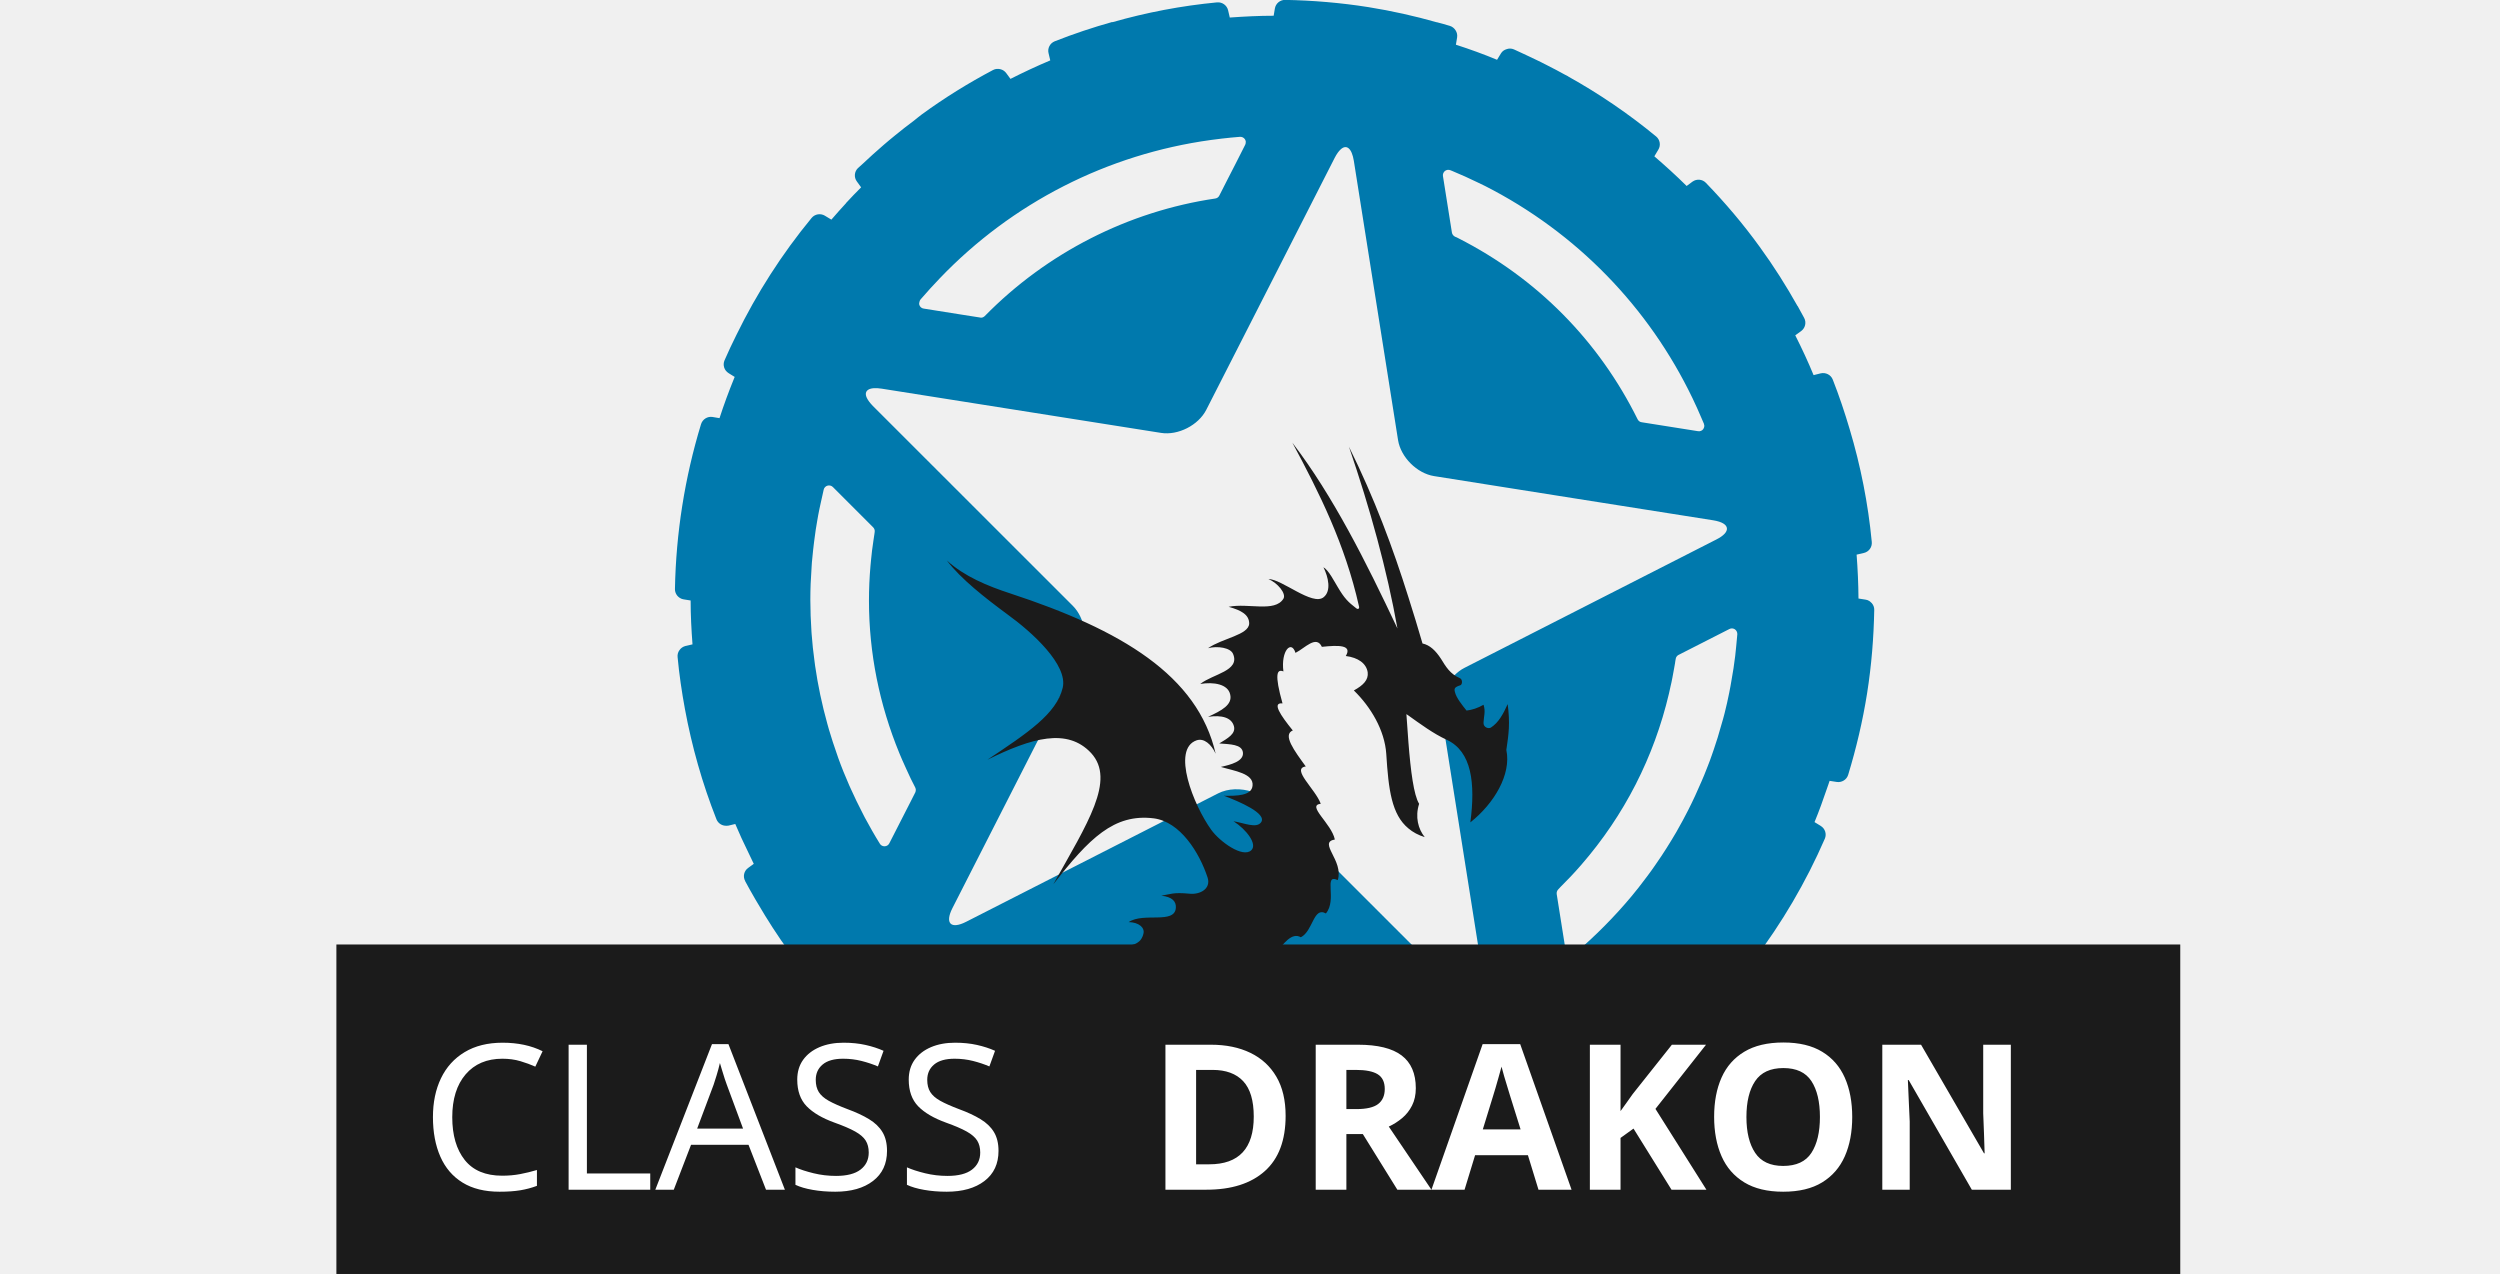
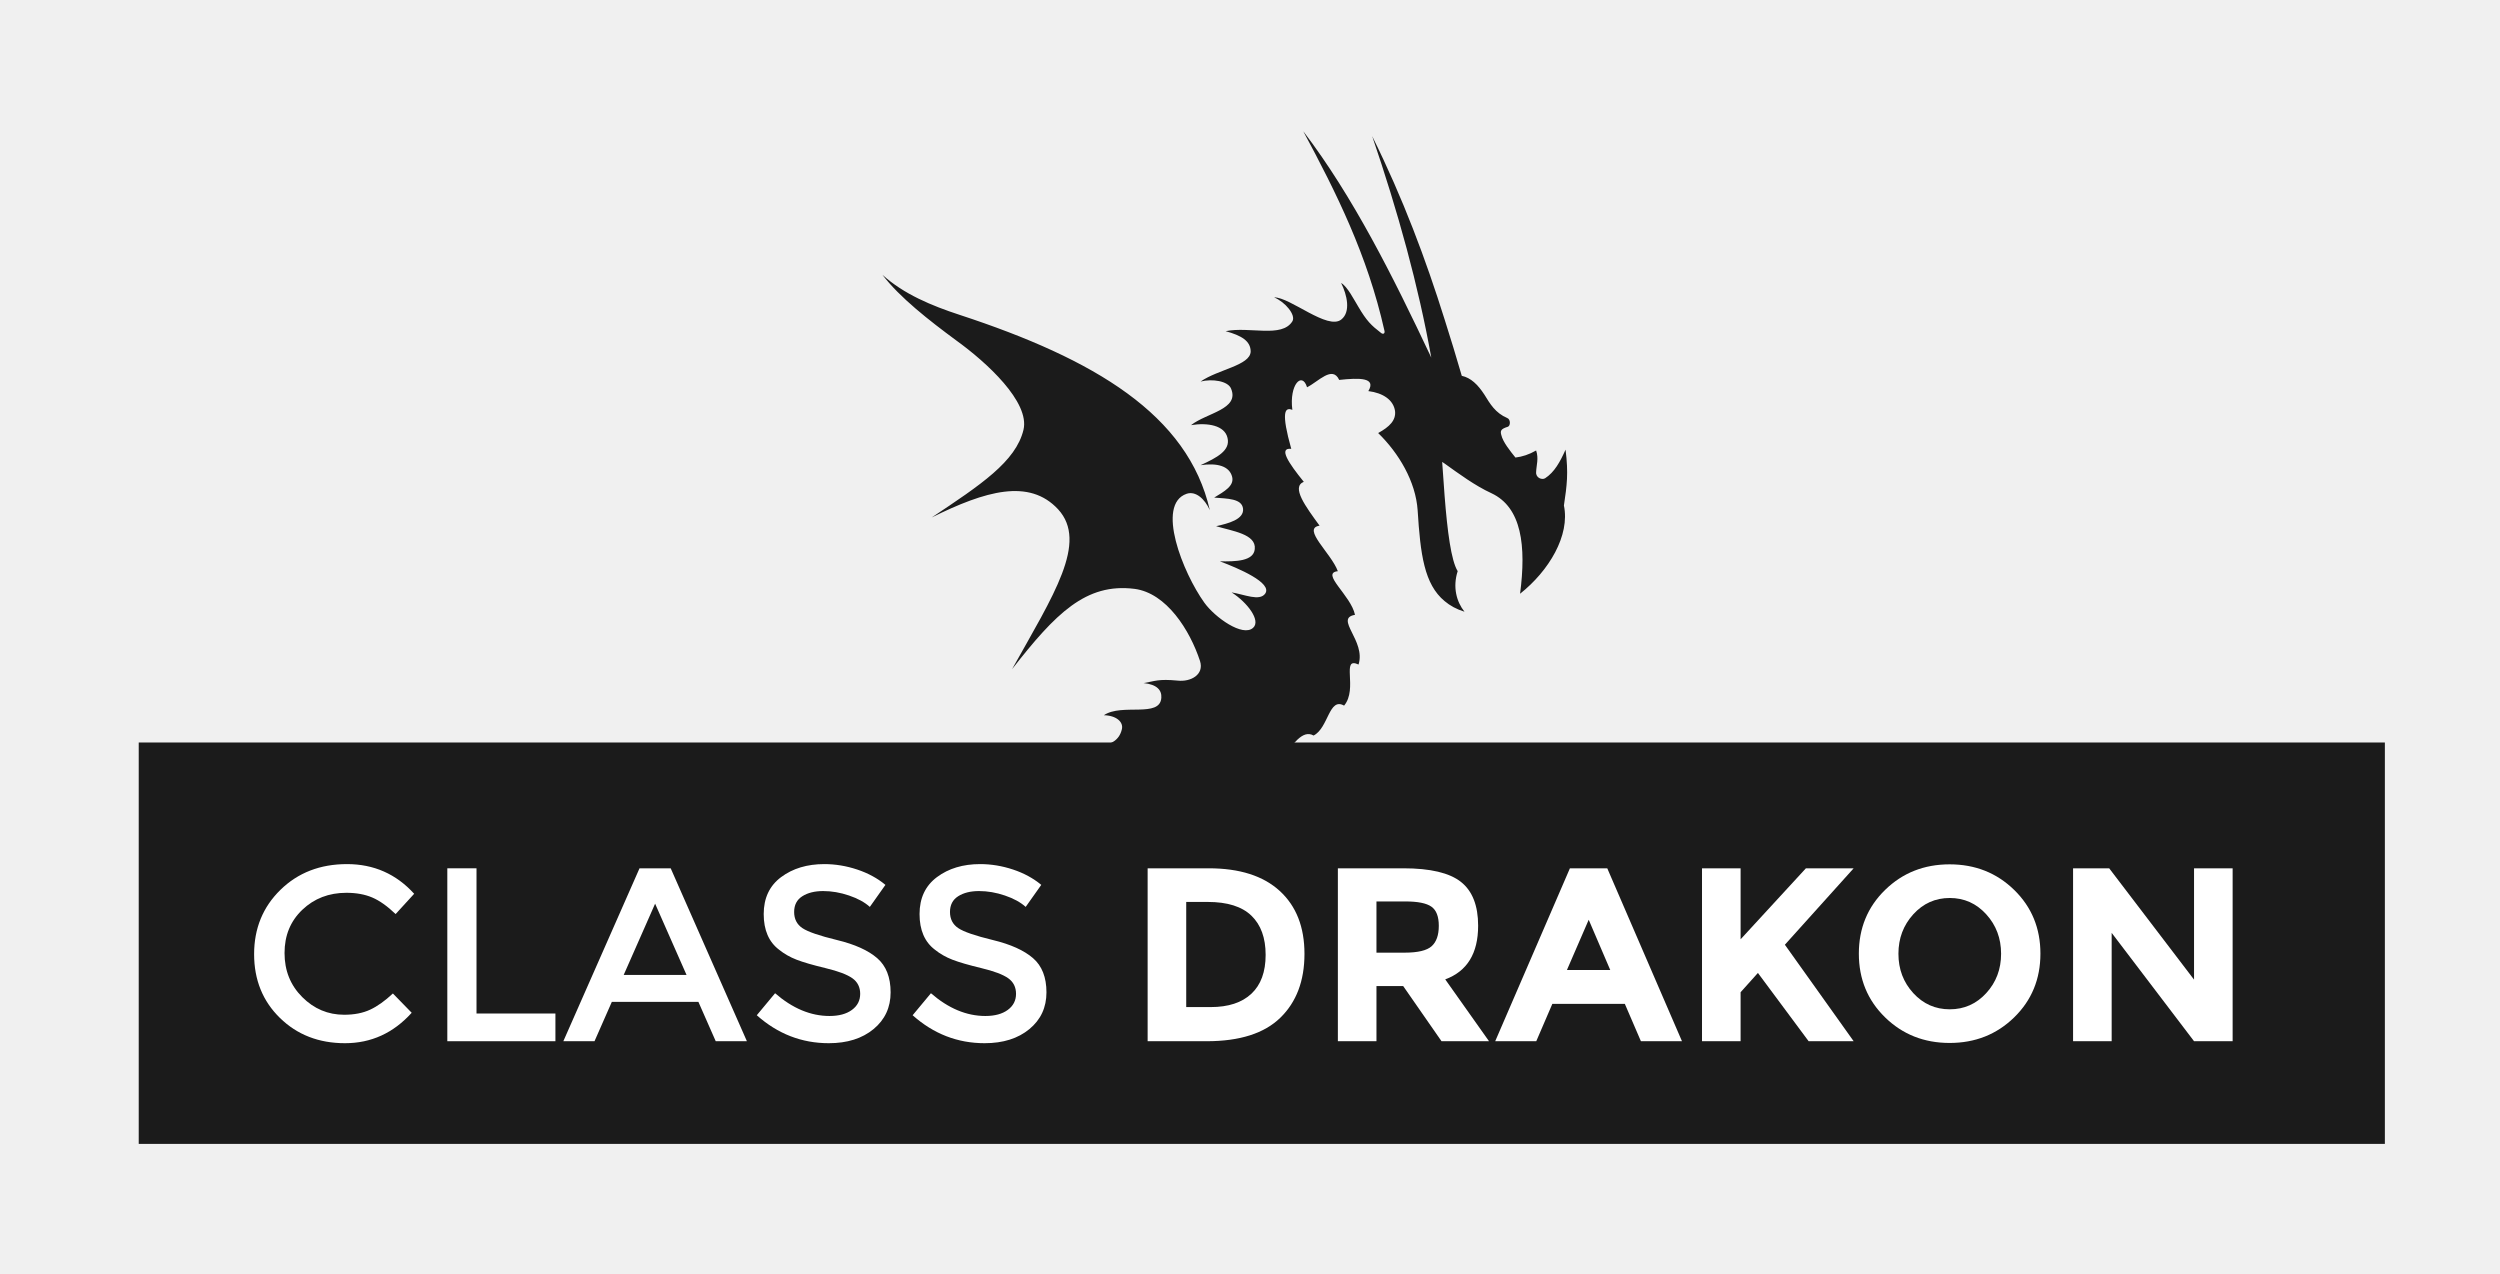
- <svg xmlns="http://www.w3.org/2000/svg" version="1.1" id="Layer_1" x="0px" y="0px" viewBox="0 0 912 464.75" enable-background="new 0 0 912 464.75" xml:space="preserve">
-   <g class="star animated blades infinite grow">
-     <path fill="#0079AD" d="M682.824,220.02c-0.094-0.126-0.218-0.156-0.312-0.28c-0.216-0.186-0.403-0.404-0.652-0.528 c-0.404-0.248-0.839-0.404-1.305-0.466l-2.58-0.404c-0.032-5.345-0.28-10.661-0.684-16.008l2.673-0.621 c1.833-0.436,3.046-2.145,2.86-4.01c-1.337-14.049-4.072-27.787-8.051-41.089c-1.803-6.092-3.822-12.153-6.186-18.151 c-0.683-1.741-2.548-2.673-4.381-2.269l-2.611,0.652c-2.021-4.911-4.259-9.728-6.682-14.515l2.144-1.555 c1.523-1.119,1.989-3.17,1.089-4.817c-0.746-1.429-1.585-2.86-2.362-4.321l-0.032,0.032c-4.134-7.366-8.703-14.609-13.8-21.603 c-6.06-8.391-12.65-16.13-19.644-23.373c-1.273-1.337-3.356-1.523-4.879-0.436l-2.145,1.587c-3.823-3.792-7.769-7.366-11.779-10.817 l1.429-2.393c0.995-1.585,0.654-3.668-0.777-4.849c-10.102-8.329-20.855-15.634-32.076-21.881l0.03-0.032 c-0.403-0.216-0.807-0.404-1.211-0.621c-2.145-1.181-4.29-2.331-6.466-3.42c-1.491-0.777-2.984-1.523-4.507-2.238 c-0.963-0.466-1.957-0.932-2.952-1.399c-1.555-0.684-3.108-1.491-4.695-2.175c-0.869-0.373-1.801-0.404-2.642-0.094 c-0.87,0.25-1.647,0.778-2.113,1.585l-1.399,2.301c-4.911-2.051-9.914-3.854-15.011-5.501l0.434-2.642 c0.156-0.932-0.062-1.865-0.559-2.611c-0.466-0.746-1.182-1.337-2.083-1.617c-1.585-0.497-3.17-0.901-4.755-1.335v0.03 c-8.081-2.3-16.412-4.165-24.927-5.533c-10.226-1.615-20.358-2.454-30.398-2.642c-1.865-0.03-3.48,1.337-3.76,3.172l-0.436,2.61 c-5.377,0-10.691,0.28-16.006,0.652l-0.622-2.672c-0.434-1.803-2.145-3.015-4.009-2.86c-13.056,1.243-25.829,3.698-38.231,7.242 V8.014c-7.086,1.989-14.079,4.32-21.011,7.056c-1.709,0.683-2.704,2.548-2.237,4.351l0.621,2.611 c-4.941,2.082-9.79,4.351-14.515,6.744l-1.553-2.113c-0.528-0.716-1.243-1.182-2.051-1.399c-0.902-0.248-1.897-0.186-2.767,0.28 c-8.858,4.693-17.529,10.038-25.89,16.13c-0.995,0.715-1.865,1.493-2.828,2.239c-2.363,1.739-4.663,3.574-6.962,5.438 c-1.461,1.182-2.922,2.393-4.352,3.638c-2.61,2.268-5.221,4.599-7.739,6.992c-0.466,0.436-0.995,0.87-1.493,1.337 c-1.335,1.275-1.523,3.388-0.404,4.879l1.555,2.145c-1.895,1.865-3.698,3.792-5.47,5.688c0,0.032-0.032,0.094-0.064,0.124 c-1.833,1.959-3.574,3.978-5.314,5.968l-2.269-1.367l0,0l-0.094-0.062c-1.585-0.963-3.667-0.622-4.849,0.808 c-10.909,13.24-20.046,27.569-27.413,42.644c-1.523,3.046-2.984,6.154-4.352,9.294c-0.745,1.709-0.124,3.698,1.493,4.693 l2.207,1.367c-0.062,0.186-0.156,0.404-0.25,0.622c-1.927,4.723-3.698,9.542-5.283,14.421l-2.58-0.434 c-1.833-0.28-3.606,0.839-4.165,2.642c-5.937,19.488-9.137,39.722-9.512,60.111c-0.03,1.399,0.746,2.673,1.897,3.326 c0.404,0.248,0.839,0.404,1.305,0.466l2.518,0.404c0,5.377,0.28,10.722,0.684,16.008l-2.58,0.59 c-0.902,0.248-1.679,0.776-2.177,1.523c-0.528,0.715-0.777,1.585-0.683,2.518c0.59,6.402,1.523,12.681,2.672,18.928 c2.517,13.614,6.31,27.104,11.501,40.25c0.528,1.307,1.709,2.177,3.046,2.331c0.466,0.062,0.933,0.062,1.399-0.03l2.424-0.59 c1.461,3.48,3.046,6.9,4.695,10.256c0.683,1.429,1.335,2.86,2.051,4.289l-2.051,1.493c-1.523,1.087-1.989,3.138-1.089,4.755 c0,0.032,0,0.032,0,0.032v0.03c1.089,2.051,2.237,4.072,3.388,6.062c0.094,0.186,0.156,0.341,0.28,0.496 c0.278,0.498,0.559,0.995,0.87,1.461c3.542,6.061,7.365,12.029,11.593,17.841c0.342,0.434,0.715,0.87,1.025,1.305 c2.611,3.544,5.315,6.994,8.143,10.382c0.218,0.28,0.466,0.559,0.716,0.839c3.138,3.73,6.402,7.336,9.79,10.848 c1.275,1.367,3.388,1.553,4.879,0.434l2.051-1.493c3.792,3.762,7.74,7.366,11.781,10.848l-1.369,2.237 c-0.995,1.585-0.621,3.668,0.808,4.849c7.212,5.968,14.765,11.345,22.566,16.256c9.294,5.874,19.115,11.127,29.372,15.603 c1.709,0.714,3.73,0.092,4.693-1.493l1.337-2.175c0.032,0,0.062,0,0.062,0c4.911,2.019,9.916,3.854,14.981,5.501l-0.372,2.486 c-0.312,1.865,0.808,3.638,2.579,4.166l0.062,0.03l0,0c9.604,2.922,19.52,5.253,29.714,6.87c10.226,1.647,20.358,2.454,30.397,2.642 c1.865,0.03,3.482-1.307,3.762-3.14l0.404-2.518c5.376-0.032,10.723-0.28,16.006-0.684l0.591,2.487 c0.124,0.466,0.312,0.901,0.59,1.275c0.716,1.119,2.051,1.833,3.45,1.677c14.795-1.399,29.217-4.351,43.142-8.639 c0.559-0.188,1.119-0.342,1.677-0.528c0.466-0.126,0.932-0.312,1.369-0.436c4.383-1.429,8.703-2.952,12.992-4.631 c0.435-0.186,0.839-0.434,1.181-0.746c0.963-0.901,1.429-2.299,1.119-3.636l-0.59-2.486c1.399-0.592,2.766-1.213,4.165-1.835 c3.482-1.553,6.962-3.17,10.382-4.911l1.491,2.021c0,0.03,0.032,0.03,0.032,0.062c1.087,1.523,3.138,1.989,4.787,1.087 c17.995-9.572,34.593-21.631,49.264-35.774c1.335-1.305,1.523-3.388,0.403-4.879l-1.523-2.115c3.792-3.822,7.398-7.769,10.848-11.81 l2.269,1.367c0.404,0.28,0.839,0.434,1.273,0.497c1.307,0.25,2.674-0.186,3.574-1.273c1.617-1.959,3.172-3.916,4.695-5.906l0,0 c0.434-0.56,0.808-1.119,1.211-1.647c10.258-13.552,19.023-28.409,25.953-44.354c0.746-1.709,0.094-3.698-1.491-4.661l-0.094-0.062 l0,0l-2.175-1.337c1.677-4.04,3.138-8.113,4.537-12.246c0.312-0.933,0.684-1.865,0.964-2.798l2.61,0.404 c1.835,0.278,3.638-0.84,4.166-2.611c2.922-9.604,5.283-19.52,6.9-29.714c1.615-10.226,2.424-20.389,2.61-30.429 C683.757,221.574,683.414,220.703,682.824,220.02z M527.106,62.375c0.56-0.434,1.337-0.559,1.989-0.28 c0.218,0.094,0.436,0.186,0.622,0.25c3.17,1.305,6.248,2.704,9.324,4.195l0,0c0.933,0.466,1.865,0.87,2.766,1.337 c33.288,16.97,59.646,44.135,75.653,77.455c1.149,2.393,2.237,4.817,3.262,7.242c0.28,0.683,0.59,1.337,0.87,2.019 c0.062,0.156,0.094,0.312,0.094,0.466c0.03,0.094,0.03,0.186,0.062,0.28c0,0.186-0.032,0.372-0.094,0.56 c-0.03,0.062-0.062,0.124-0.092,0.186c-0.062,0.154-0.124,0.342-0.25,0.497c-0.216,0.28-0.497,0.498-0.839,0.622c0,0,0,0-0.03,0 c-0.312,0.124-0.654,0.156-0.995,0.094l-20.576-3.264c-0.622-0.062-1.181-0.498-1.461-1.057 c-14.205-28.689-36.738-51.471-65.302-66.018c-0.436-0.248-0.902-0.466-1.337-0.621c-0.59-0.312-1.026-0.87-1.119-1.523 l-3.264-20.576C526.267,63.526,526.578,62.811,527.106,62.375z M335.458,109.96c0.094-0.248,0.126-0.434,0.28-0.621 c0.124-0.156,0.28-0.312,0.404-0.466c2.145-2.518,4.383-4.911,6.652-7.304c26.418-27.601,61.199-45.317,98.962-50.507 c1.307-0.156,2.611-0.342,3.916-0.498c2.239-0.248,4.445-0.497,6.684-0.652c0.715-0.03,1.397,0.28,1.801,0.901 c0.188,0.28,0.28,0.592,0.312,0.902c0,0.092-0.032,0.186-0.032,0.28c-0.03,0.278-0.03,0.559-0.186,0.807l-3.636,7.18l-2.984,5.813 l0,0l-2.829,5.563c-0.279,0.591-0.839,0.963-1.461,1.057c-31.764,4.693-61.477,19.83-84.075,42.86 c-0.372,0.374-0.869,0.622-1.397,0.622c-0.126,0-0.218-0.032-0.312-0.062l-6.154-0.964l0,0l-14.453-2.3 c-0.715-0.094-1.305-0.59-1.555-1.275C335.241,110.862,335.304,110.364,335.458,109.96z M334.061,288.398 c-0.032,0.218-0.062,0.466-0.156,0.684c0,0-0.032,0-0.032,0.032l-1.461,2.89l-7.987,15.634c-0.31,0.652-0.964,1.057-1.679,1.088 h-0.092c-0.684,0-1.337-0.342-1.679-0.932c-1.959-3.14-3.76-6.342-5.501-9.574c-0.28-0.559-0.59-1.119-0.87-1.709 c-1.461-2.828-2.86-5.688-4.165-8.609c-0.218-0.466-0.436-0.902-0.622-1.369c-1.461-3.324-2.828-6.682-4.04-10.07 c-0.186-0.466-0.31-0.901-0.466-1.367c-1.057-2.922-1.989-5.906-2.89-8.889c-0.218-0.746-0.436-1.461-0.622-2.207 c-1.927-6.93-3.418-13.986-4.445-21.103c-0.092-0.56-0.154-1.12-0.218-1.679c-0.466-3.326-0.807-6.62-1.057-9.978 c-0.03-0.31-0.062-0.621-0.062-0.901c-0.248-3.792-0.404-7.615-0.404-11.439c0-0.062,0-0.154,0-0.248 c0-3.792,0.156-7.583,0.436-11.375c0.03-0.684,0.062-1.369,0.124-2.051c0.124-1.555,0.28-3.108,0.466-4.695 c0.094-0.931,0.218-1.926,0.342-2.89c0.186-1.461,0.372-2.89,0.59-4.351c0.156-1.057,0.342-2.113,0.528-3.17 c0.248-1.461,0.497-2.892,0.808-4.352c0.154-0.777,0.342-1.523,0.497-2.3c0.342-1.617,0.684-3.232,1.089-4.881 c0.154-0.683,0.715-1.243,1.399-1.429c0.683-0.186,1.429,0,1.927,0.497l14.731,14.733c0.218,0.218,0.374,0.498,0.466,0.778 c0.094,0.31,0.126,0.621,0.064,0.933c-0.032,0.31-0.064,0.621-0.126,0.931c-0.03,0.188-0.062,0.404-0.092,0.592 c-0.094,0.559-0.156,1.119-0.248,1.677c-0.156,1.181-0.342,2.363-0.498,3.574c-0.124,1.151-0.248,2.331-0.372,3.512 c-0.062,0.654-0.124,1.307-0.188,1.989c-0.372,4.228-0.559,8.485-0.559,12.713c0,19.146,3.792,37.919,11.097,55.698 c0.341,0.807,0.683,1.615,1.025,2.424c0.498,1.181,1.027,2.331,1.555,3.45c0.995,2.237,2.051,4.445,3.2,6.62l0,0 c0.126,0.248,0.188,0.56,0.218,0.84C334.091,288.212,334.061,288.306,334.061,288.398z M506.561,381.799l-0.032,0.092 c-0.216,0.652-0.745,1.151-1.397,1.307c-7.616,1.865-15.261,3.2-22.97,3.978c-0.248,0.03-0.498,0.062-0.746,0.062 c-3.388,0.342-6.744,0.559-10.1,0.683c-0.778,0.032-1.523,0.062-2.301,0.062c-6.9,0.188-13.8-0.062-20.669-0.745 c-0.777-0.062-1.523-0.124-2.269-0.218c-3.014-0.342-6.03-0.777-9.013-1.275c-1.305-0.218-2.61-0.466-3.885-0.715 c-2.455-0.466-4.881-0.995-7.304-1.555c-0.87-0.216-1.771-0.403-2.642-0.621c-3.512-0.902-6.994-1.865-10.474-3.016 c-6.28-2.019-12.433-4.413-18.463-7.21l-0.28-0.124c-1.989-0.933-3.947-1.865-5.906-2.892c-4.103-2.082-8.143-4.351-12.184-6.868 c-0.59-0.372-0.963-1.057-0.933-1.771c0.032-0.684,0.436-1.337,1.057-1.647l18.555-9.48c0.56-0.28,1.244-0.28,1.803,0.03 c0.466,0.218,0.932,0.436,1.369,0.684h0.03h0.032c1.739,0.901,3.48,1.741,5.252,2.579c0.064,0.03,0.156,0.03,0.25,0.094 c1.647,0.745,3.294,1.491,4.973,2.175c0.466,0.186,0.933,0.372,1.367,0.559c1.275,0.498,2.549,0.995,3.822,1.493 c1.182,0.434,2.363,0.839,3.512,1.243c0.592,0.186,1.151,0.404,1.711,0.59c0.278,0.094,0.528,0.186,0.808,0.28 c0.652,0.186,1.305,0.372,1.926,0.559c1.431,0.436,2.892,0.87,4.321,1.244c1.337,0.372,2.642,0.745,3.978,1.057 c0.56,0.154,1.088,0.248,1.647,0.372c3.234,0.777,6.466,1.399,9.73,1.927c0.216,0.062,0.466,0.094,0.683,0.124 c0.126,0.032,0.28,0.032,0.404,0.062c1.741,0.28,3.512,0.528,5.285,0.746c0.34,0.032,0.683,0.062,1.025,0.094 c2.798,0.31,5.595,0.559,8.393,0.683c1.335,0.094,2.704,0.124,4.04,0.156c1.025,0.03,2.051,0.094,3.076,0.094 c0.312,0,0.622,0,0.932,0c2.207,0,4.445-0.064,6.682-0.156c0.188,0,0.342-0.032,0.528-0.032c2.767-0.124,5.533-0.372,8.299-0.652 c0.124-0.03,0.25-0.03,0.374-0.03c2.922-0.342,5.844-0.716,8.764-1.213c0.622-0.094,1.275,0.124,1.741,0.56l14.703,14.701 C506.561,380.4,506.748,381.114,506.561,381.799z M534.224,243.641c-5.625,2.86-9.418,10.288-8.423,16.504l16.132,101.916 c0.621,3.886-0.25,5.906-2.083,5.781c-1.119-0.062-2.549-0.901-4.227-2.58l-72.948-72.948c-1.555-1.553-3.606-2.704-5.812-3.45 c-4.104-1.367-8.859-1.305-12.495,0.56l-91.908,46.839c-5.595,2.86-7.863,0.592-5.003-5.003l46.839-91.908 c2.86-5.625,1.555-13.862-2.922-18.337l0,0l0,0l-72.948-72.918c-1.087-1.119-1.833-2.144-2.237-3.014 c-1.181-2.611,0.808-4.04,5.471-3.296l101.884,16.132c6.216,0.995,13.644-2.798,16.504-8.423l23.342-45.782l0,0l23.498-46.126 c0.715-1.399,1.461-2.424,2.175-3.076c2.113-1.959,4.072-0.498,4.817,4.165l16.132,101.884c0.995,6.217,6.9,12.121,13.116,13.116 l50.757,8.051l0,0l51.129,8.081c3.232,0.528,4.879,1.617,4.973,2.954c0.092,1.243-1.151,2.672-3.854,4.04L534.224,243.641z M633.374,235.684c-0.126,1.213-0.218,2.425-0.374,3.606c-0.186,1.555-0.404,3.046-0.621,4.539c-0.188,1.305-0.404,2.61-0.654,3.884 c-0.279,1.679-0.558,3.326-0.901,4.973c-0.498,2.518-1.057,5.003-1.679,7.459c-0.342,1.399-0.745,2.767-1.149,4.134 c-0.436,1.617-0.902,3.202-1.399,4.817c-0.436,1.431-0.902,2.86-1.399,4.29c-0.248,0.745-0.498,1.491-0.777,2.237 c-0.436,1.305-0.932,2.579-1.431,3.854c-0.434,1.087-0.839,2.207-1.305,3.294c-0.312,0.777-0.622,1.523-0.964,2.269 c-1.523,3.574-3.138,7.086-4.911,10.568c-1.273,2.486-2.579,4.941-3.978,7.365c-0.092,0.188-0.216,0.374-0.31,0.56 c-1.181,2.021-2.393,4.01-3.636,5.968c-0.56,0.87-1.119,1.771-1.709,2.642c-0.778,1.181-1.585,2.363-2.393,3.512 c-0.902,1.307-1.803,2.58-2.767,3.854c-0.465,0.652-0.963,1.305-1.491,1.959c-1.181,1.585-2.393,3.138-3.668,4.661 c-0.216,0.28-0.434,0.528-0.652,0.808c-6.278,7.522-13.24,14.547-20.825,20.981c-0.154,0.124-0.342,0.216-0.528,0.31 c-0.03,0-0.062,0.032-0.092,0.032c-0.218,0.092-0.404,0.124-0.622,0.124c-0.062,0-0.124,0-0.156,0 c-0.216-0.032-0.404-0.062-0.59-0.124c-0.621-0.218-1.057-0.778-1.213-1.399c0-0.032-0.03-0.062-0.03-0.094l-3.264-20.607 c-0.092-0.622,0.124-1.275,0.56-1.709c0.31-0.312,0.59-0.622,0.87-0.933c2.486-2.455,4.879-4.973,7.148-7.584 c0.154-0.186,0.31-0.342,0.434-0.497c15.634-17.997,26.482-39.226,31.951-62.474c0.218-0.84,0.374-1.679,0.56-2.549 c0.248-1.057,0.497-2.113,0.684-3.202c0.216-1.057,0.404-2.113,0.59-3.2c0.124-0.684,0.248-1.399,0.372-2.113 c0.032-0.218,0.062-0.466,0.094-0.684c0.03-0.28,0.092-0.56,0.154-0.87c0.032-0.31,0.156-0.591,0.342-0.839 c0.186-0.25,0.404-0.466,0.684-0.59l18.555-9.45c0.622-0.342,1.399-0.28,1.989,0.094c0.59,0.404,0.933,1.087,0.901,1.801 C633.653,232.825,633.498,234.255,633.374,235.684z" />
-   </g>
+ <svg xmlns="http://www.w3.org/2000/svg" version="1.1" id="Layer_1" x="0px" y="0px" viewBox="356 -132.75 912 464.75" enable-background="new 356 -132.75 912 464.75" xml:space="preserve">
+   <rect x="416" y="145" fill="#FFFFFF" width="794" height="124.25" />
  <g>
-     <path fill="#1B1B1B" d="M550.003,256.849c-1.633,3.669-3.343,6.769-6.119,8.564c-0.899,0.571-2.853-0.083-2.69-1.876 c0.081-2.122,0.814-3.998,0-6.443c-2.12,1.222-4.162,1.874-6.2,2.119c-1.629-2.038-3.752-4.65-4.239-6.771 c-0.328-1.222-0.166-1.793,1.954-2.445c0.818-0.245,0.895-2.203-0.162-2.612c-3.591-1.548-5.139-4.241-6.849-7.013 c-1.961-3.019-4.08-5.059-6.771-5.63c-1.629-5.628-3.347-11.255-5.142-16.886c-5.629-17.945-12.396-36.136-21.696-54.896 c7.752,22.676,13.867,44.864,17.704,66.317c-11.504-24.389-23.414-48.208-38.342-67.786c9.871,18.353,19.248,37.115,24.309,59.71 c0.243,0.896-0.409,1.224-1.062,0.652c-2.853-2.202-4.239-3.507-6.771-7.831c-1.22-1.957-3.181-5.953-5.138-7.095 c1.795,3.588,2.938,8.646,0.081,10.929c-4.08,3.345-15.334-6.688-20.148-6.607c3.345,1.388,6.607,5.302,5.466,7.178 c-3.181,5.059-12.809,1.469-19.986,2.938c4.731,1.305,7.503,2.938,7.503,6.117c-0.161,4.161-9.707,5.302-15.008,8.972 c3.507-0.896,8.238-0.162,9.136,2.123c2.61,6.198-7.343,7.26-11.989,10.931c4.97-0.816,10.113,0.081,10.929,3.834 c0.898,3.752-3.1,5.872-8.076,8.157c4.976-0.733,8.645,0.243,9.464,3.508c0.651,2.693-2.287,4.324-5.383,6.2 c3.912,0.326,8.317,0.245,8.645,3.343c0.324,3.181-4.408,4.407-8.074,5.221c4.891,1.467,12.072,2.366,11.581,6.85 c-0.324,3.671-5.794,3.752-10.442,3.671c5.383,2.039,15.905,6.445,13.543,9.707c-1.714,2.285-6.117,0.245-10.035-0.407 c4.814,3.1,8.812,8.483,6.445,10.605c-3.1,2.855-11.419-3.1-14.598-7.505c-6.445-8.974-14.602-29.446-5.304-32.629 c2.691-0.897,5.383,1.469,6.935,4.895c-6.528-28.55-34.422-45.191-74.965-58.488c-8.24-2.691-16.723-6.198-23.083-11.991 c5.136,6.769,14.027,13.703,22.103,19.66c9.057,6.524,22.103,18.435,20.148,26.753c-2.284,9.547-12.805,16.479-27.487,26.269 c16.15-7.995,29.201-11.748,37.85-2.45c9.049,9.871-1.39,25.697-13.792,47.883c13.054-16.722,22.111-25.857,36.626-24.062 c9.628,1.222,16.641,12.398,19.662,21.617c1.306,4.078-2.774,6.279-6.609,5.872c-5.955-0.571-6.848,0.162-10.277,0.734 c3.997,0.409,5.462,2.119,5.304,4.407c-0.413,6.117-11.829,1.55-17.212,5.219c3.748,0.083,5.953,2.04,5.383,4.243 c-1.635,6.771-10.037,2.897-15.5,7.139c1.351-0.253,2.721-1.763,3.719,0.237h53.564c2.343-2,4.432-1.315,6.178,0.008 c3.102-3.59,6.04-8.057,9.464-6.098c4.484-2.286,4.567-11.29,9.134-8.68c4.242-5.057-1.058-14.697,4.324-12.17 c2.285-7.095-7.343-13.751-1.058-14.812c-1.224-5.872-10.441-12.465-5.142-13.034c-1.957-5.383-10.927-12.799-5.464-13.615 c-4.156-5.709-8.566-11.579-4.731-13.127c-4.567-5.63-7.667-10.278-3.752-9.869c-3.017-10.767-2.039-12.642,0.328-11.663 c-0.981-7.586,2.938-11.583,4.403-6.771c3.428-1.714,7.588-6.605,9.626-2.202c6.119-0.653,11.176-0.734,8.728,3.345 c4.486,0.569,7.505,2.691,7.991,5.955c0.328,2.774-1.629,4.731-5.053,6.607c6.196,6.036,11.253,14.519,11.829,23.167 c0.818,13.131,1.957,22.105,8.072,27.164c1.637,1.384,3.59,2.446,5.957,3.179c-2.366-2.936-3.59-7.341-2.042-12.153 c-1.953-3.1-3.096-11.993-3.914-22.516c-0.243-3.26-0.487-6.767-0.73-10.195l0.73,0.49c4.239,3.019,9.053,6.607,14.033,8.891 c9.057,4.243,10.443,15.745,8.566,30.1c8.643-6.85,15.006-17.455,13.129-26.429C550.412,267.535,550.902,263.946,550.003,256.849z" />
-     <rect x="122.717" y="344.548" fill="#1B1B1B" width="672.642" height="120.201" />
-     <text transform="matrix(1 0 0 1 153.4209 434.0039)">
-       <tspan x="0" y="0" fill="#FFFFFF" font-family=" 'Montserrat', sans-serif" font-size="74.082px">CLASS </tspan>
-       <tspan x="265.059" y="0" fill="#FFFFFF" font-family=" 'Montserrat', sans-serif" font-weight="700" font-size="74.082px">DRAKON</tspan>
-     </text>
+     <g>
+       <path fill="#1B1B1B" d="M927.114,31.283c-1.989,4.47-4.073,8.246-7.454,10.433c-1.096,0.696-3.475-0.101-3.277-2.285    c0.099-2.584,0.992-4.87,0-7.849c-2.582,1.488-5.07,2.283-7.553,2.582c-1.985-2.483-4.571-5.665-5.164-8.249    c-0.4-1.489-0.202-2.184,2.38-2.979c0.997-0.299,1.091-2.683-0.197-3.182c-4.374-1.886-6.26-5.166-8.343-8.542    c-2.389-3.678-4.971-6.163-8.249-6.859c-1.985-6.856-4.077-13.711-6.264-20.57c-6.857-21.86-15.101-44.02-26.429-66.873    c9.443,27.624,16.892,54.653,21.567,80.786c-14.014-29.71-28.522-58.726-46.707-82.575c12.024,22.357,23.448,45.212,29.613,72.737    c0.296,1.091-0.498,1.491-1.293,0.795c-3.475-2.683-5.163-4.272-8.249-9.539c-1.486-2.384-3.875-7.252-6.259-8.644    c2.187,4.371,3.579,10.532,0.099,13.313c-4.971,4.075-18.679-8.147-24.543-8.049c4.075,1.691,8.049,6.459,6.659,8.745    c-3.875,6.163-15.604,1.789-24.346,3.579c5.763,1.59,9.14,3.579,9.14,7.452c-0.196,5.069-11.825,6.459-18.282,10.929    c4.272-1.091,10.036-0.198,11.129,2.586c3.179,7.55-8.945,8.843-14.604,13.316c6.055-0.994,12.319,0.099,13.313,4.67    c1.094,4.571-3.776,7.153-9.838,9.936c6.062-0.893,10.532,0.297,11.529,4.273c0.793,3.28-2.786,5.267-6.558,7.552    c4.766,0.397,10.132,0.299,10.532,4.073c0.395,3.875-5.37,5.368-9.836,6.36c5.958,1.787,14.705,2.883,14.108,8.345    c-0.395,4.472-7.059,4.571-12.721,4.472c6.558,2.483,19.375,7.851,16.497,11.825c-2.088,2.784-7.452,0.298-12.225-0.496    c5.864,3.776,10.734,10.334,7.851,12.918c-3.776,3.478-13.911-3.776-17.783-9.142c-7.851-10.932-17.788-35.87-6.462-39.748    c3.278-1.093,6.558,1.789,8.448,5.963c-7.952-34.779-41.932-55.05-91.32-71.249c-10.038-3.278-20.372-7.55-28.12-14.607    c6.257,8.246,17.087,16.692,26.925,23.949c11.033,7.948,26.925,22.458,24.544,32.59c-2.782,11.63-15.599,20.074-33.483,32    c19.674-9.74,35.571-14.311,46.108-2.984c11.023,12.025-1.693,31.304-16.801,58.33c15.902-20.37,26.935-31.499,44.617-29.312    c11.729,1.489,20.271,15.103,23.951,26.333c1.592,4.968-3.379,7.649-8.051,7.153c-7.254-0.696-8.343,0.198-12.519,0.894    c4.869,0.498,6.654,2.582,6.462,5.368c-0.503,7.452-14.409,1.888-20.967,6.358c4.566,0.101,7.251,2.485,6.558,5.169    c-1.992,8.249-12.227,4.869-18.881,10.037c1.646-0.308,3.314-1.371,4.53,1.629h65.25c2.854-3,5.398-2.942,7.525-1.33    c3.779-4.373,7.357-10.485,11.529-8.098c5.462-2.784,5.563-14.088,11.126-10.908c5.168-6.161-1.289-18.07,5.267-14.993    c2.784-8.644-8.945-16.835-1.289-18.128c-1.491-7.153-12.718-15.226-6.264-15.919c-2.384-6.558-13.311-15.612-6.656-16.607    c-5.063-6.955-10.435-14.116-5.763-16.002c-5.563-6.859-9.34-12.526-4.571-12.027c-3.675-13.116-2.483-15.403,0.4-14.211    c-1.195-9.241,3.578-14.111,5.363-8.249c4.176-2.088,9.244-8.047,11.726-2.683c7.454-0.795,13.615-0.894,10.633,4.075    c5.465,0.693,9.142,3.277,9.735,7.254c0.4,3.379-1.985,5.763-6.156,8.049c7.548,7.352,13.708,17.687,14.409,28.221    c0.997,15.996,2.384,26.928,9.833,33.091c1.994,1.686,4.374,2.979,7.256,3.873c-2.883-3.577-4.374-8.942-2.488-14.804    c-2.379-3.776-3.771-14.609-4.768-27.429c-0.297-3.971-0.593-8.244-0.889-12.42l0.889,0.597    c5.163,3.678,11.028,8.049,17.094,10.83c11.033,5.169,12.721,19.18,10.435,36.667c10.529-8.345,18.28-21.263,15.994-32.195    C927.612,44.3,928.209,39.929,927.114,31.283z" />
+     </g>
+     <g>
+       <rect x="406.606" y="138.116" fill="#1B1B1B" width="819.394" height="146.426" />
+     </g>
+     <g>
+       <path fill="#FFFFFF" d="M481.549,237.431c3.669,0,6.828-0.616,9.476-1.851c2.646-1.232,5.414-3.203,8.302-5.91l6.858,7.039    c-6.677,7.4-14.786,11.101-24.32,11.101c-9.536,0-17.449-3.069-23.734-9.205c-6.288-6.136-9.431-13.899-9.431-23.284    c0-9.385,3.204-17.204,9.611-23.462c6.407-6.256,14.498-9.385,24.275-9.385c9.776,0,17.944,3.609,24.502,10.828l-6.768,7.401    c-3.01-2.887-5.852-4.903-8.528-6.045c-2.678-1.143-5.821-1.715-9.431-1.715c-6.377,0-11.731,2.062-16.064,6.183    c-4.332,4.121-6.497,9.385-6.497,15.793c0,6.407,2.15,11.763,6.453,16.064C470.554,235.28,475.652,237.431,481.549,237.431z" />
+       <path fill="#FFFFFF" d="M519.181,247.087v-63.081h10.649v52.973h28.787v10.107H519.181z" />
+       <path fill="#FFFFFF" d="M579.193,232.737l-6.317,14.35h-11.371l27.795-63.081h11.371l27.796,63.081h-11.371l-6.317-14.35H579.193z     M606.446,222.901l-11.461-25.989l-11.461,25.989H606.446z" />
+       <path fill="#FFFFFF" d="M656.305,192.309c-3.099,0-5.64,0.631-7.625,1.896c-1.986,1.263-2.978,3.174-2.978,5.73    c0,2.558,0.992,4.512,2.978,5.865c1.985,1.354,6.211,2.813,12.679,4.378c6.466,1.564,11.34,3.76,14.619,6.587    c3.279,2.829,4.918,6.994,4.918,12.499c0,5.505-2.075,9.972-6.226,13.401c-4.151,3.429-9.597,5.145-16.335,5.145    c-9.867,0-18.621-3.398-26.261-10.198l6.678-8.032c6.376,5.536,12.995,8.303,19.854,8.303c3.429,0,6.151-0.736,8.167-2.211    c2.015-1.474,3.023-3.429,3.023-5.865c0-2.438-0.947-4.332-2.843-5.687c-1.895-1.354-5.159-2.585-9.791-3.699    c-4.633-1.113-8.154-2.136-10.559-3.069c-2.408-0.932-4.543-2.151-6.407-3.656c-3.731-2.827-5.596-7.159-5.596-12.995    c0-5.834,2.121-10.332,6.363-13.49c4.241-3.16,9.49-4.738,15.748-4.738c4.03,0,8.031,0.662,12.002,1.985    c3.97,1.324,7.4,3.189,10.288,5.596l-5.685,8.032c-1.866-1.685-4.392-3.069-7.581-4.151    C662.546,192.849,659.403,192.309,656.305,192.309z" />
+       <path fill="#FFFFFF" d="M713.157,192.309c-3.099,0-5.64,0.631-7.625,1.896c-1.986,1.263-2.978,3.174-2.978,5.73    c0,2.558,0.992,4.512,2.978,5.865c1.985,1.354,6.211,2.813,12.679,4.378c6.466,1.564,11.34,3.76,14.619,6.587    c3.279,2.829,4.918,6.994,4.918,12.499c0,5.505-2.075,9.972-6.226,13.401c-4.151,3.429-9.597,5.145-16.335,5.145    c-9.867,0-18.621-3.398-26.261-10.198l6.678-8.032c6.376,5.536,12.995,8.303,19.854,8.303c3.429,0,6.151-0.736,8.167-2.211    c2.015-1.474,3.023-3.429,3.023-5.865c0-2.438-0.947-4.332-2.843-5.687c-1.895-1.354-5.159-2.585-9.791-3.699    c-4.633-1.113-8.154-2.136-10.559-3.069c-2.408-0.932-4.543-2.151-6.407-3.656c-3.731-2.827-5.596-7.159-5.596-12.995    c0-5.834,2.121-10.332,6.363-13.49c4.242-3.16,9.49-4.738,15.748-4.738c4.03,0,8.031,0.662,12.002,1.985    c3.97,1.324,7.4,3.189,10.288,5.596l-5.685,8.032c-1.866-1.685-4.392-3.069-7.581-4.151    C719.398,192.849,716.255,192.309,713.157,192.309z" />
+       <path fill="#FFFFFF" d="M822.847,192.263c6.015,5.505,9.024,13.163,9.024,22.968c0,9.807-2.933,17.568-8.799,23.282    c-5.866,5.716-14.816,8.574-26.848,8.574h-21.568v-63.081h22.291C808.196,184.006,816.83,186.758,822.847,192.263z     M812.514,229.759c3.458-3.247,5.189-7.97,5.189-14.168c0-6.196-1.731-10.964-5.189-14.304c-3.46-3.338-8.769-5.009-15.928-5.009    h-7.852v38.354h8.934C804.106,234.633,809.054,233.008,812.514,229.759z" />
+       <path fill="#FFFFFF" d="M895.223,204.943c0,10.108-4.002,16.635-12.003,19.582l15.974,22.562h-17.327l-13.988-20.124h-9.746    v20.124h-14.078v-63.081h23.915c9.806,0,16.799,1.655,20.981,4.963C893.132,192.28,895.223,197.603,895.223,204.943z     M878.257,212.433c1.744-1.564,2.617-4.045,2.617-7.445c0-3.398-0.902-5.731-2.707-6.994c-1.806-1.264-4.964-1.896-9.476-1.896    h-10.559v18.681h10.289C873.232,214.78,876.511,213.997,878.257,212.433z" />
+       <path fill="#FFFFFF" d="M954.603,247.087l-5.866-13.628h-26.441l-5.866,13.628h-14.98l27.254-63.081h13.627l27.254,63.081H954.603    z M935.561,202.777l-7.941,18.319h15.793L935.561,202.777z" />
+       <path fill="#FFFFFF" d="M976.892,184.006h14.079v25.9l23.824-25.9h17.417l-25.089,27.885c2.167,3.009,6.167,8.618,12.003,16.83    c5.834,8.214,10.197,14.336,13.086,18.366h-16.426l-18.5-24.909l-6.316,7.04v17.868h-14.079V184.006z" />
+       <path fill="#FFFFFF" d="M1090.781,238.378c-6.378,6.227-14.23,9.341-23.555,9.341c-9.325,0-17.177-3.114-23.553-9.341    c-6.378-6.227-9.565-13.972-9.565-23.238c0-9.264,3.187-17.011,9.565-23.238c6.376-6.227,14.228-9.341,23.553-9.341    c9.325,0,17.177,3.114,23.555,9.341c6.376,6.227,9.565,13.974,9.565,23.238C1100.346,224.405,1097.157,232.151,1090.781,238.378z     M1085.997,215.185c0-5.623-1.805-10.423-5.414-14.393c-3.609-3.971-8.047-5.956-13.31-5.956c-5.266,0-9.701,1.985-13.312,5.956    c-3.609,3.97-5.414,8.769-5.414,14.393c0,5.627,1.805,10.409,5.414,14.35c3.611,3.94,8.046,5.911,13.312,5.911    c5.263,0,9.701-1.971,13.31-5.911S1085.997,220.811,1085.997,215.185z" />
+       <path fill="#FFFFFF" d="M1156.387,184.006h14.077v63.081h-14.077l-30.052-39.528v39.528h-14.079v-63.081h13.176l30.954,40.61    V184.006z" />
+     </g>
  </g>
</svg>
